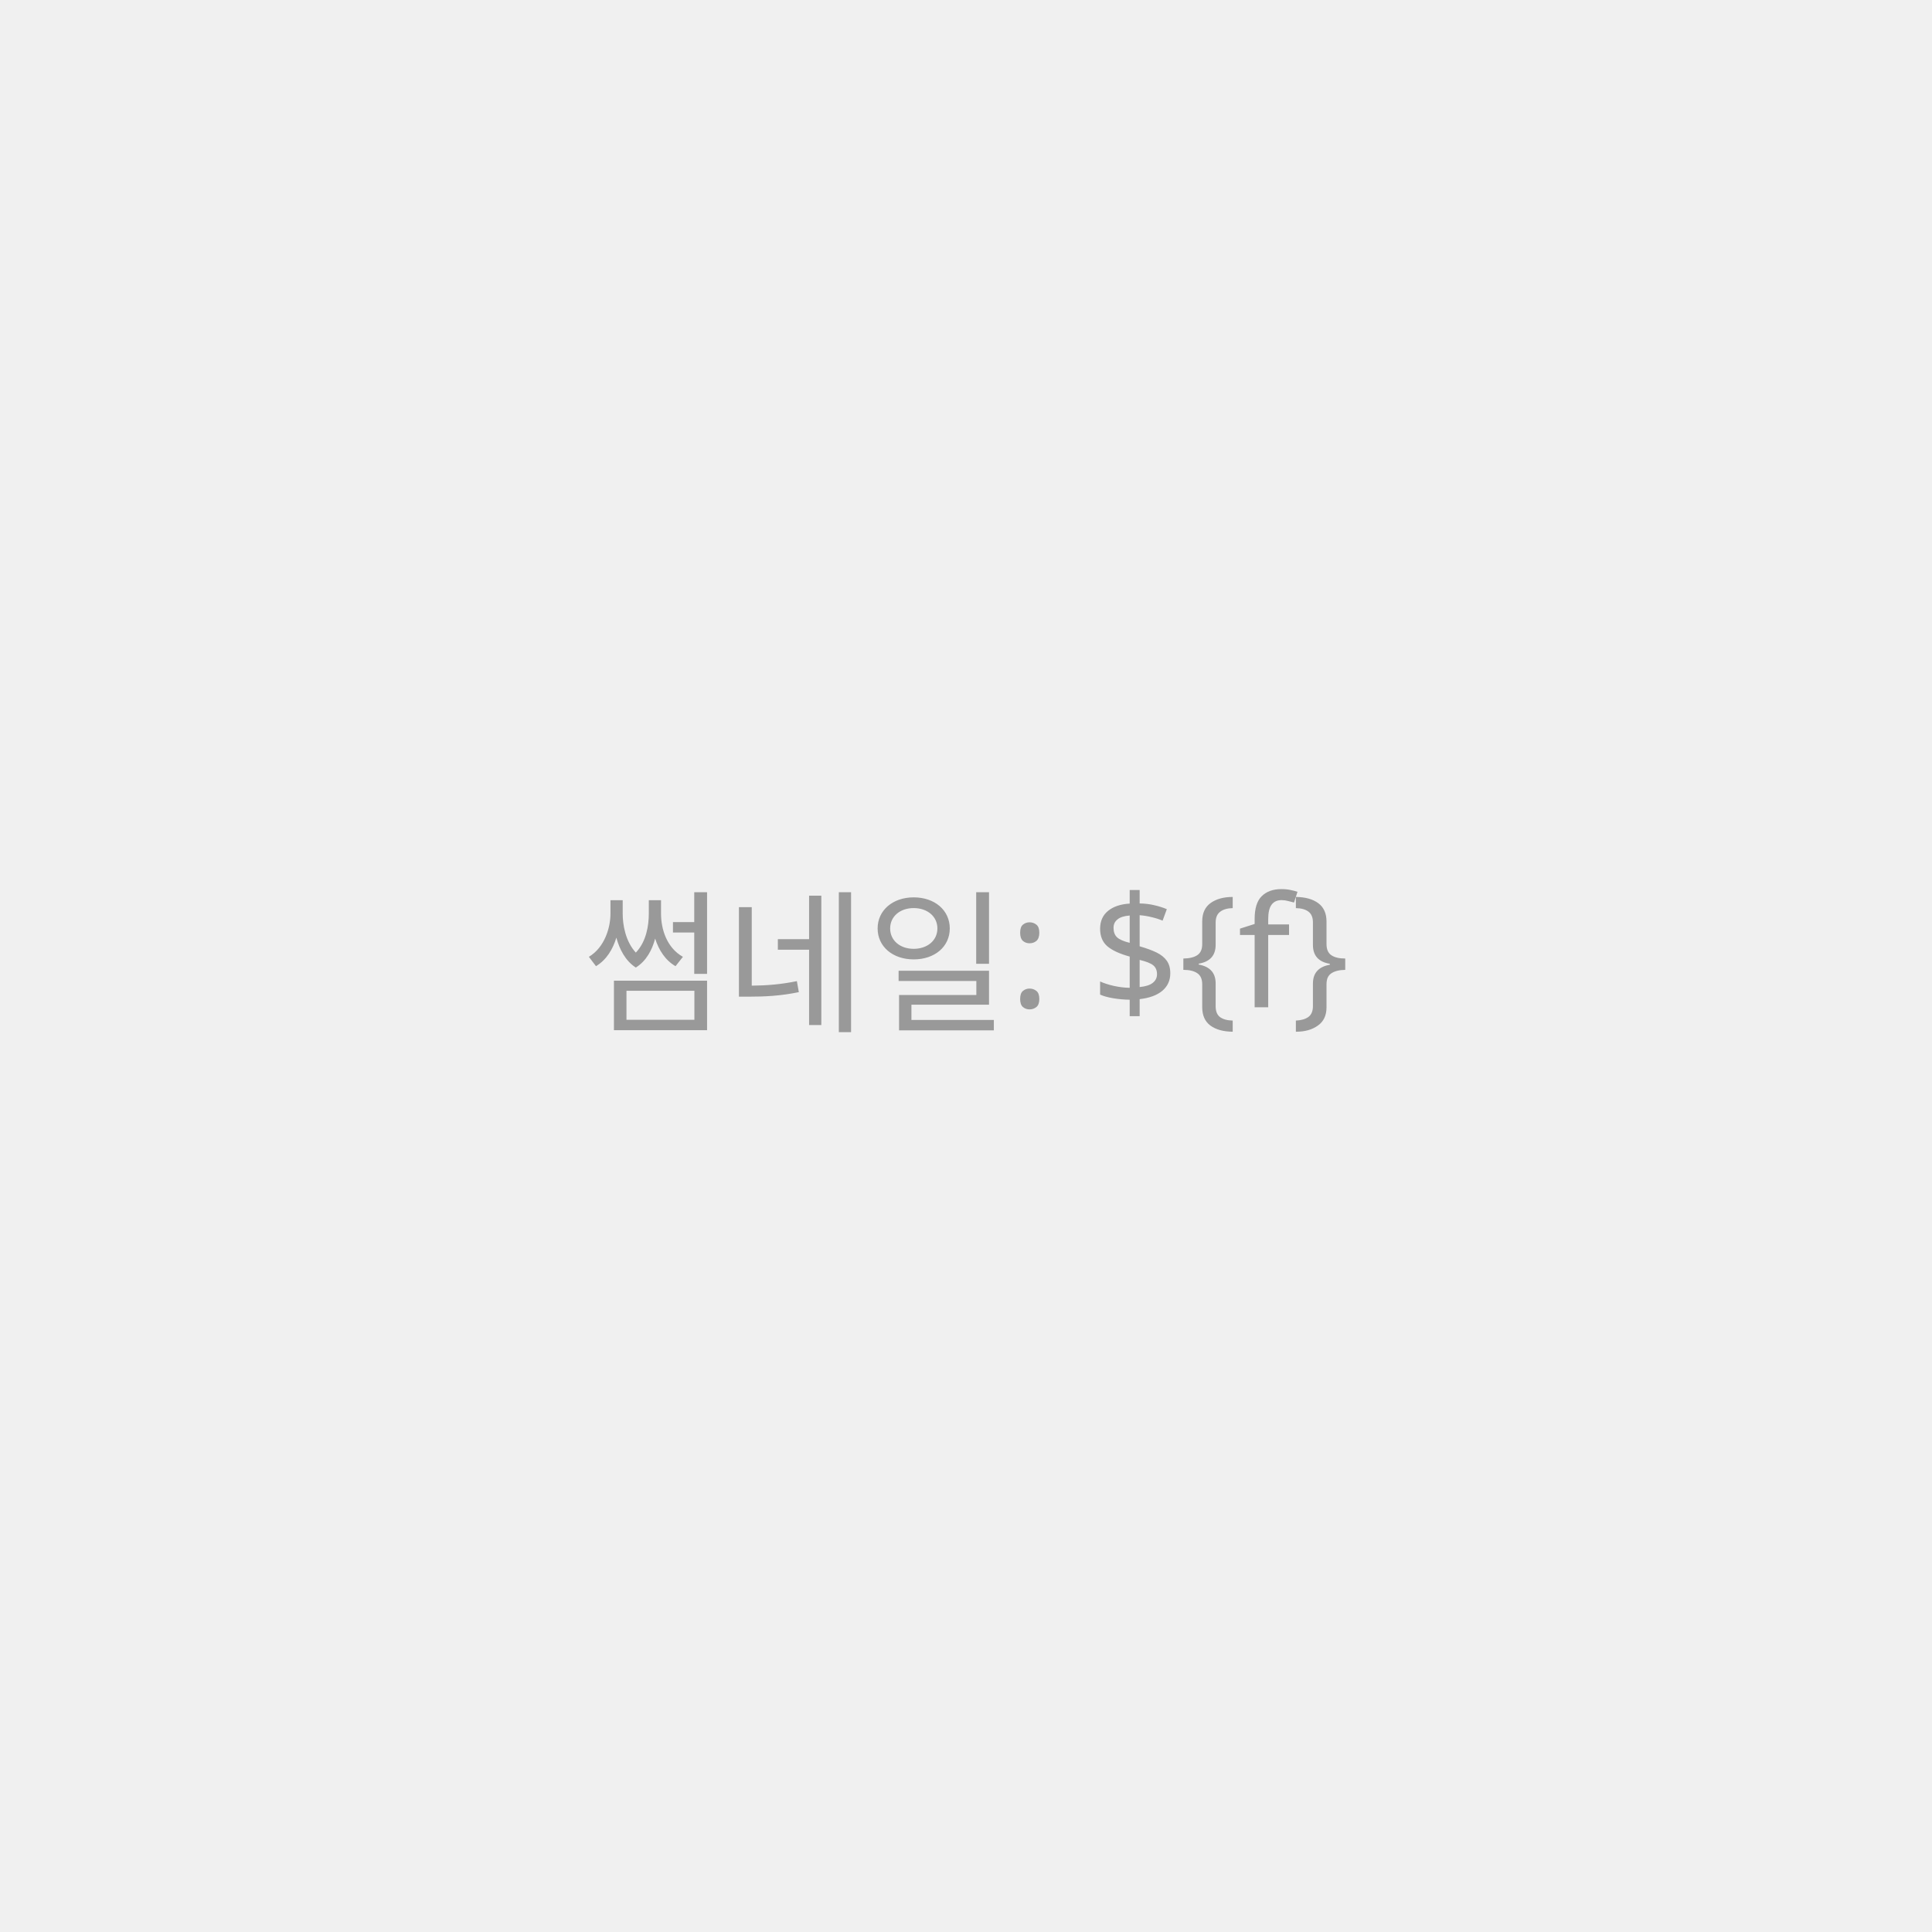
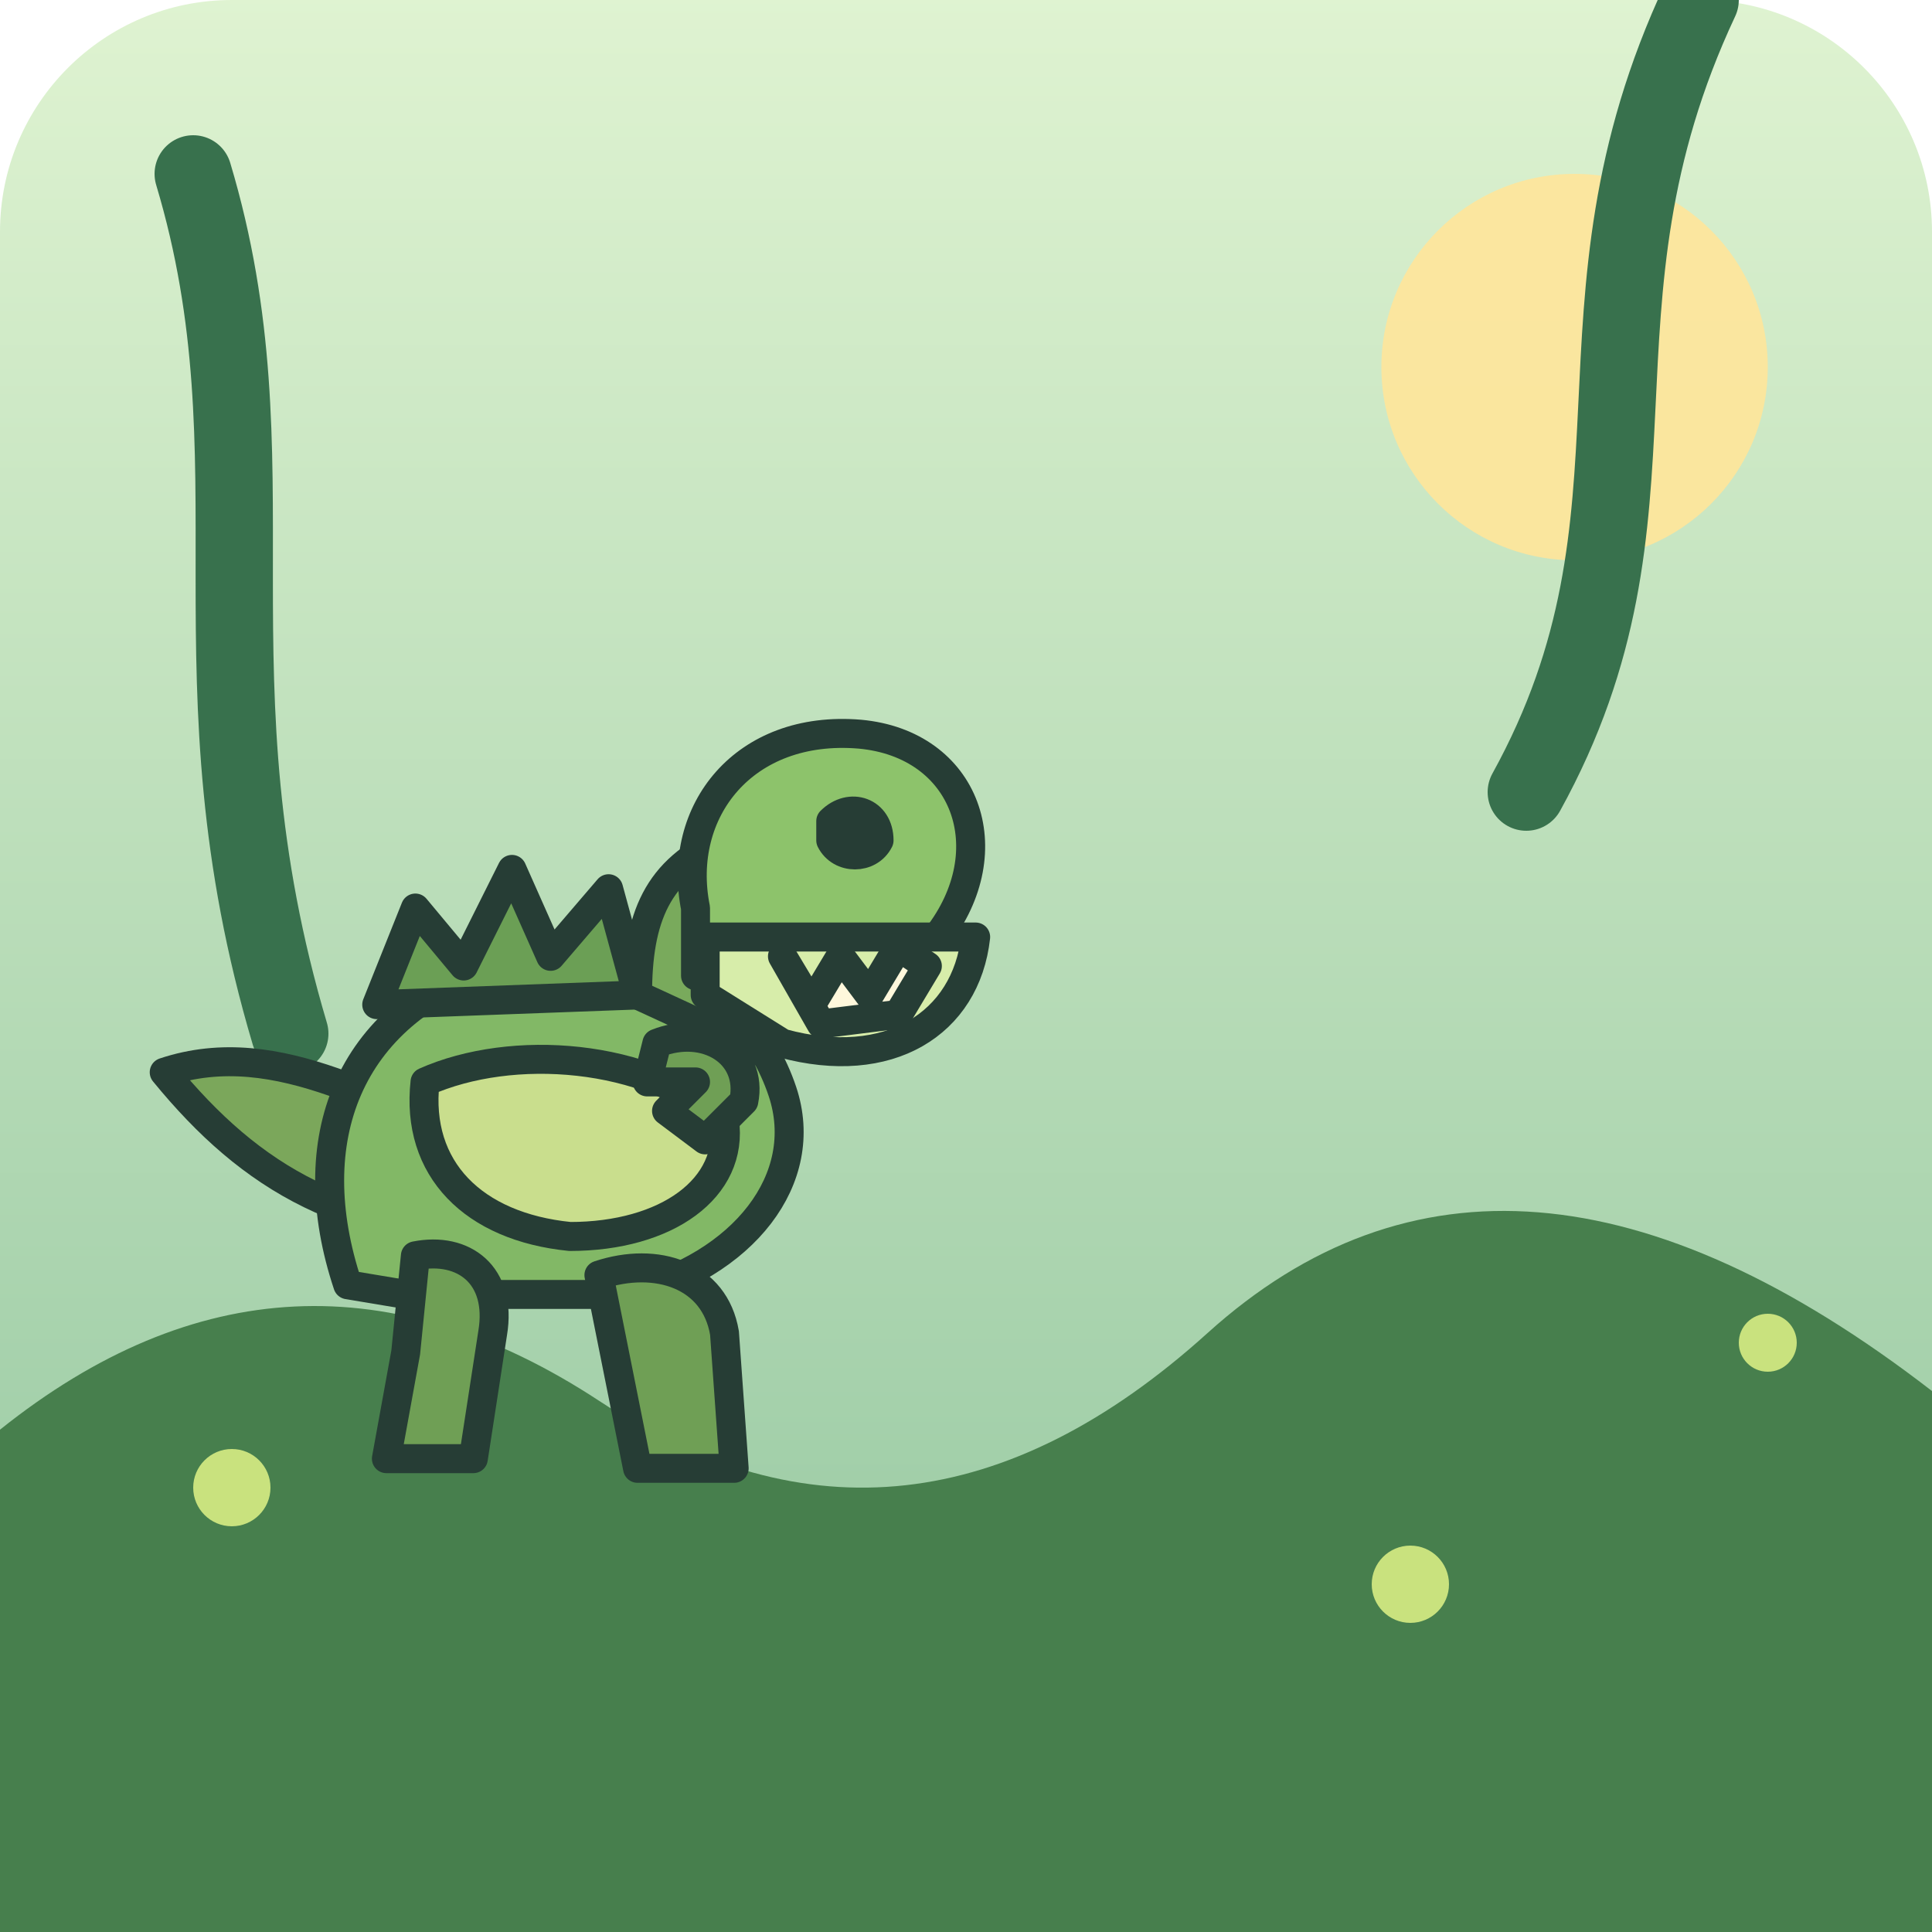
- <svg xmlns="http://www.w3.org/2000/svg" viewBox="0 0 200 200" width="200" height="200">
-   <rect width="200" height="200" fill="#f0f0f0" />
-   <text x="100" y="100" text-anchor="middle" dominant-baseline="middle" font-family="sans-serif" font-size="16" fill="#999">썸네일: ${f}</text>
+ <svg xmlns="http://www.w3.org/2000/svg" viewBox="0 0 200 200" role="img" aria-labelledby="title desc">
+   <defs>
+     <linearGradient id="sky" x2="0" y2="1">
+       <stop stop-color="#dff3d1" />
+       <stop offset="1" stop-color="#8fc49d" />
+     </linearGradient>
+   </defs>
+   <rect width="200" height="200" rx="24" fill="url(#sky)" />
+   <circle cx="163" cy="38" r="20" fill="#ffe59a" opacity=".9" />
+   <path d="M0 148 Q30 124 62 145 T125 138 T200 144 V200 H0Z" fill="#477f4d" />
+   <path d="M20 18 C29 48 19 70 30 107 M176 0 C161 32 174 53 158 82" fill="none" stroke="#38714d" stroke-width="8" stroke-linecap="round" />
+   <g transform="translate(9 14)" stroke="#263d35" stroke-width="3" stroke-linejoin="round">
+     <path d="M43 105 C31 101 20 93 8 97 C17 108 27 114 45 114Z" fill="#7ba75b" />
+     <path d="M27 119 C22 104 27 91 42 86 C55 82 68 87 72 99 C75 108 68 117 56 120 L33 120Z" fill="#82b866" />
+     <path d="M35 98 C44 94 58 95 66 102 C67 109 60 114 50 114 C40 113 34 107 35 98Z" fill="#c9de8d" />
+     <path d="M53 118 C59 116 65 118 66 124 L67 138 L57 138 L55 128Z" fill="#6f9f55" />
+     <path d="M34 116 C39 115 43 118 42 124 L40 137 L31 137 L33 126Z" fill="#6f9f55" />
+     <path d="M57 89 C57 81 59 76 66 73 L78 80 L70 95Z" fill="#79aa5c" />
+     <path d="M63 80 C61 70 68 61 80 62 C91 63 95 74 88 83 C82 90 70 90 63 87Z" fill="#8dc36b" />
+     <path d="M64 83 L92 83 C91 92 83 97 72 94 L64 89Z" fill="#d7edaa" />
+     <path d="M59 94 C64 92 69 95 68 100 L64 104 L60 101 L63 98 L58 98Z" fill="#6f9f55" />
+     <path d="M30 90 L34 80 L39 86 L44 76 L48 85 L54 78 L57 89Z" fill="#6b9f55" />
+     <path d="M77 71 C79 69 82 70 82 73 C81 75 78 75 77 73Z" fill="#263d35" />
+     <path d="M72 85 L75 90 L78 85 L81 89 L84 84 L87 86 L84 91 L76 92Z" fill="#fff8dc" />
+   </g>
+   <g fill="#c9e27e">
+     <circle cx="24" cy="154" r="4" />
+     <circle cx="183" cy="139" r="3" />
+     <circle cx="146" cy="164" r="4" />
+   </g>
</svg>
